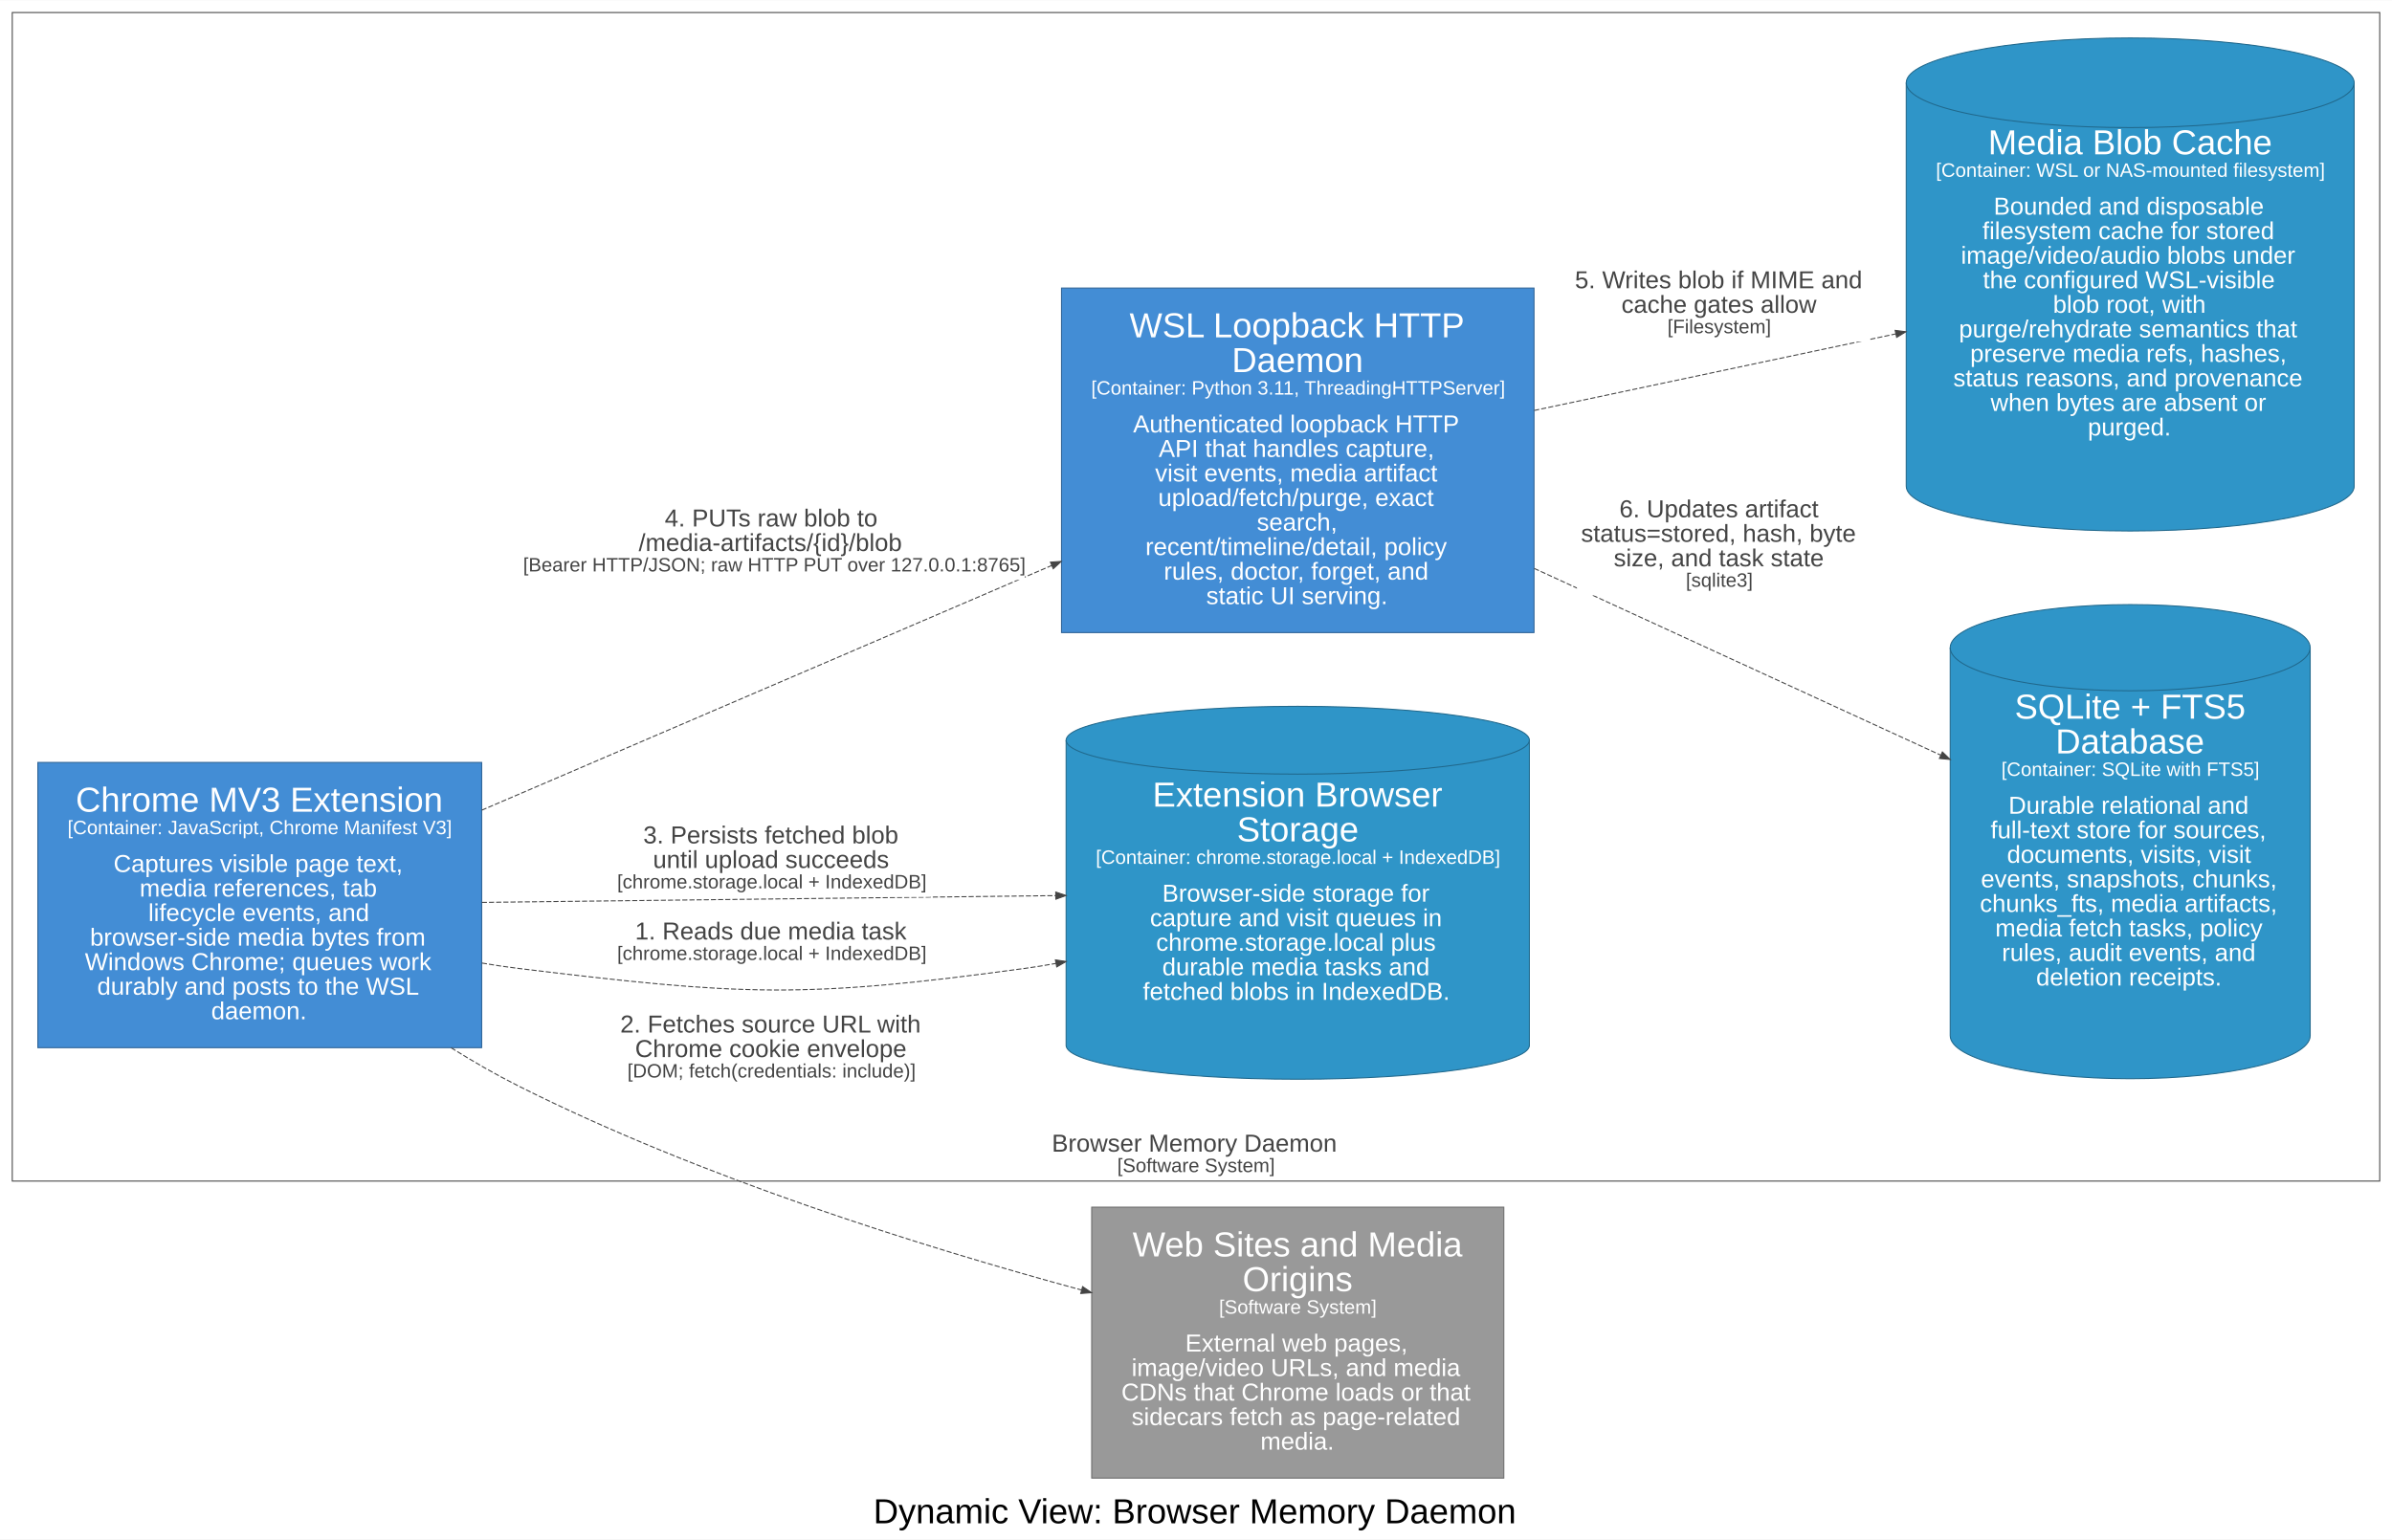
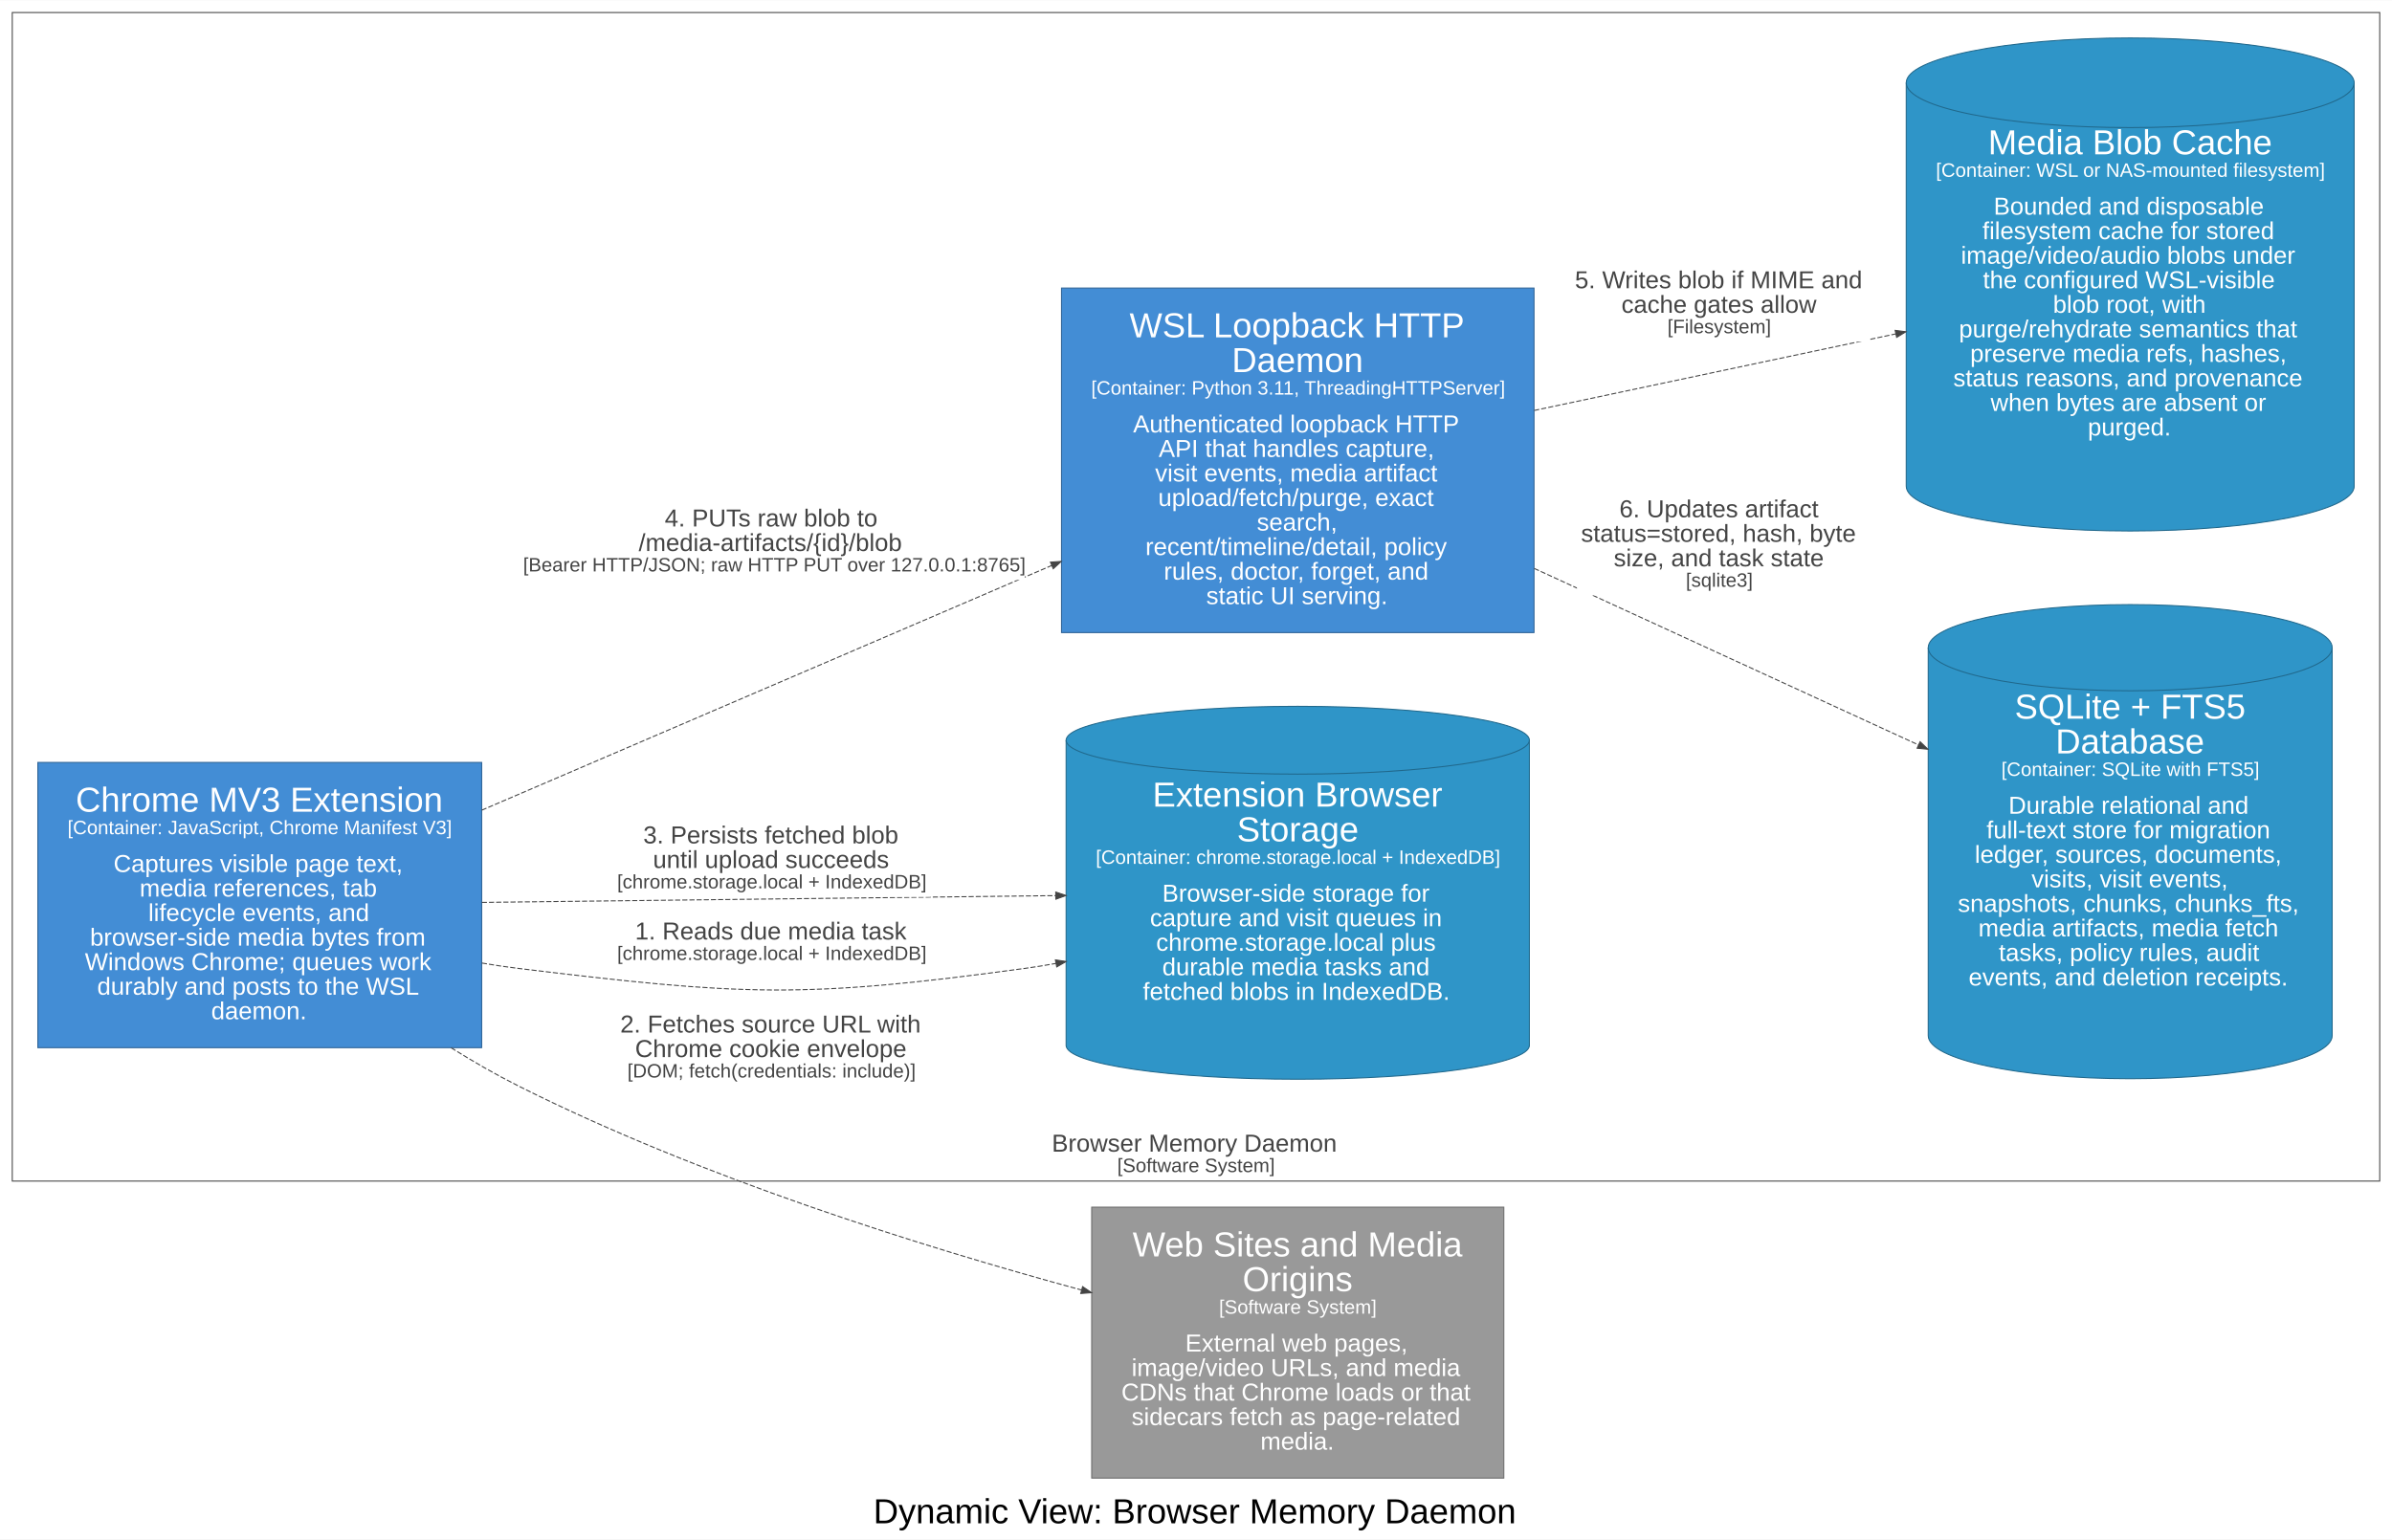
<svg xmlns="http://www.w3.org/2000/svg" width="2339pt" height="1506pt" viewBox="0.00 0.00 2339.00 1505.50">
  <g id="graph0" class="graph" transform="scale(1 1) rotate(0) translate(4 1501.5)">
    <polygon fill="white" stroke="transparent" points="-4,4 -4,-1501.5 2335,-1501.5 2335,4 -4,4" />
    <text text-anchor="start" x="850" y="-11.8" font-family="Arial" font-size="34.00">Dynamic View: Browser Memory Daemon</text>
    <g id="clust1" class="cluster">
      <polygon fill="none" stroke="#444444" points="8,-346.5 8,-1489.5 2323,-1489.5 2323,-346.5 8,-346.5" />
      <text text-anchor="start" x="1024.5" y="-375.3" font-family="Arial" font-size="24.00" fill="#444444">Browser Memory Daemon</text>
      <text text-anchor="start" x="1088.5" y="-355.3" font-family="Arial" font-size="19.00" fill="#444444">[Software System]</text>
    </g>
    <g id="13" class="node">
      <path fill="#2f95c8" stroke="#20688c" d="M1491.5,-777.72C1491.5,-796.01 1389.98,-810.88 1265,-810.88 1140.02,-810.88 1038.5,-796.01 1038.5,-777.72 1038.5,-777.72 1038.5,-479.28 1038.5,-479.28 1038.5,-460.99 1140.02,-446.12 1265,-446.12 1389.98,-446.12 1491.5,-460.99 1491.5,-479.28 1491.5,-479.28 1491.5,-777.72 1491.5,-777.72" />
      <path fill="none" stroke="#20688c" d="M1491.5,-777.72C1491.5,-759.42 1389.98,-744.56 1265,-744.56 1140.02,-744.56 1038.5,-759.42 1038.5,-777.72" />
      <text text-anchor="start" x="1123" y="-712.8" font-family="Arial" font-size="34.00" fill="#ffffff">Extension Browser</text>
      <text text-anchor="start" x="1205.5" y="-678.8" font-family="Arial" font-size="34.00" fill="#ffffff">Storage</text>
      <text text-anchor="start" x="1067.5" y="-656.8" font-family="Arial" font-size="19.00" fill="#ffffff">[Container: chrome.storage.local + IndexedDB]</text>
      <text text-anchor="start" x="1132.5" y="-619.8" font-family="Arial" font-size="24.00" fill="#ffffff">Browser-side storage for</text>
      <text text-anchor="start" x="1120.5" y="-595.8" font-family="Arial" font-size="24.00" fill="#ffffff">capture and visit queues in</text>
      <text text-anchor="start" x="1126.5" y="-571.8" font-family="Arial" font-size="24.00" fill="#ffffff">chrome.storage.local plus</text>
      <text text-anchor="start" x="1132.5" y="-547.8" font-family="Arial" font-size="24.00" fill="#ffffff">durable media tasks and</text>
      <text text-anchor="start" x="1113.5" y="-523.8" font-family="Arial" font-size="24.00" fill="#ffffff">fetched blobs in IndexedDB.</text>
    </g>
    <g id="14" class="node">
      <polygon fill="#438dd5" stroke="#2e6295" points="1496,-1220 1034,-1220 1034,-883 1496,-883 1496,-1220" />
      <text text-anchor="start" x="1100.5" y="-1171.8" font-family="Arial" font-size="34.00" fill="#ffffff">WSL Loopback HTTP</text>
      <text text-anchor="start" x="1200.5" y="-1137.8" font-family="Arial" font-size="34.00" fill="#ffffff">Daemon</text>
      <text text-anchor="start" x="1063" y="-1115.8" font-family="Arial" font-size="19.00" fill="#ffffff">[Container: Python 3.11, ThreadingHTTPServer]</text>
      <text text-anchor="start" x="1104" y="-1078.8" font-family="Arial" font-size="24.00" fill="#ffffff">Authenticated loopback HTTP</text>
      <text text-anchor="start" x="1129" y="-1054.8" font-family="Arial" font-size="24.00" fill="#ffffff">API that handles capture,</text>
      <text text-anchor="start" x="1125.5" y="-1030.8" font-family="Arial" font-size="24.00" fill="#ffffff">visit events, media artifact</text>
      <text text-anchor="start" x="1128.5" y="-1006.8" font-family="Arial" font-size="24.00" fill="#ffffff">upload/fetch/purge, exact</text>
      <text text-anchor="start" x="1225" y="-982.8" font-family="Arial" font-size="24.00" fill="#ffffff">search,</text>
      <text text-anchor="start" x="1116" y="-958.8" font-family="Arial" font-size="24.00" fill="#ffffff">recent/timeline/detail, policy</text>
      <text text-anchor="start" x="1134" y="-934.8" font-family="Arial" font-size="24.00" fill="#ffffff">rules, doctor, forget, and</text>
      <text text-anchor="start" x="1175.5" y="-910.8" font-family="Arial" font-size="24.00" fill="#ffffff">static UI serving.</text>
    </g>
-     <g id="27" class="node">
-       <path fill="#2f95c8" stroke="#20688c" d="M2255,-868.22C2255,-891.48 2176.11,-910.38 2079,-910.38 1981.89,-910.38 1903,-891.48 1903,-868.22 1903,-868.22 1903,-488.78 1903,-488.78 1903,-465.52 1981.89,-446.62 2079,-446.62 2176.11,-446.62 2255,-465.52 2255,-488.78 2255,-488.78 2255,-868.22 2255,-868.22" />
-       <path fill="none" stroke="#20688c" d="M2255,-868.22C2255,-844.95 2176.11,-826.06 2079,-826.06 1981.89,-826.06 1903,-844.95 1903,-868.22" />
+     <g id="28" class="node">
+       <path fill="#2f95c8" stroke="#20688c" d="M2276.5,-868.22C2276.5,-891.48 2187.98,-910.38 2079,-910.38 1970.02,-910.38 1881.5,-891.48 1881.5,-868.22 1881.5,-868.22 1881.5,-488.78 1881.5,-488.78 1881.5,-465.52 1970.02,-446.62 2079,-446.62 2187.98,-446.62 2276.5,-465.52 2276.5,-488.78 2276.5,-488.78 2276.5,-868.22 2276.5,-868.22" />
+       <path fill="none" stroke="#20688c" d="M2276.5,-868.22C2276.5,-844.95 2187.98,-826.06 2079,-826.06 1970.02,-826.06 1881.5,-844.95 1881.5,-868.22" />
      <text text-anchor="start" x="1966" y="-798.8" font-family="Arial" font-size="34.00" fill="#ffffff">SQLite + FTS5</text>
      <text text-anchor="start" x="2006" y="-764.8" font-family="Arial" font-size="34.00" fill="#ffffff">Database</text>
      <text text-anchor="start" x="1953" y="-742.8" font-family="Arial" font-size="19.00" fill="#ffffff">[Container: SQLite with FTS5]</text>
      <text text-anchor="start" x="1960" y="-705.8" font-family="Arial" font-size="24.00" fill="#ffffff">Durable relational and</text>
-       <text text-anchor="start" x="1942.5" y="-681.8" font-family="Arial" font-size="24.00" fill="#ffffff">full-text store for sources,</text>
-       <text text-anchor="start" x="1958.5" y="-657.8" font-family="Arial" font-size="24.00" fill="#ffffff">documents, visits, visit</text>
-       <text text-anchor="start" x="1933" y="-633.8" font-family="Arial" font-size="24.00" fill="#ffffff">events, snapshots, chunks,</text>
-       <text text-anchor="start" x="1932" y="-609.8" font-family="Arial" font-size="24.00" fill="#ffffff">chunks_fts, media artifacts,</text>
-       <text text-anchor="start" x="1947" y="-585.8" font-family="Arial" font-size="24.00" fill="#ffffff">media fetch tasks, policy</text>
-       <text text-anchor="start" x="1953.5" y="-561.8" font-family="Arial" font-size="24.00" fill="#ffffff">rules, audit events, and</text>
-       <text text-anchor="start" x="1987" y="-537.8" font-family="Arial" font-size="24.00" fill="#ffffff">deletion receipts.</text>
+       <text text-anchor="start" x="1938.5" y="-681.8" font-family="Arial" font-size="24.00" fill="#ffffff">full-text store for migration</text>
+       <text text-anchor="start" x="1927" y="-657.8" font-family="Arial" font-size="24.00" fill="#ffffff">ledger, sources, documents,</text>
+       <text text-anchor="start" x="1982.5" y="-633.8" font-family="Arial" font-size="24.00" fill="#ffffff">visits, visit events,</text>
+       <text text-anchor="start" x="1910.5" y="-609.8" font-family="Arial" font-size="24.00" fill="#ffffff">snapshots, chunks, chunks_fts,</text>
+       <text text-anchor="start" x="1930.5" y="-585.8" font-family="Arial" font-size="24.00" fill="#ffffff">media artifacts, media fetch</text>
+       <text text-anchor="start" x="1950.5" y="-561.8" font-family="Arial" font-size="24.00" fill="#ffffff">tasks, policy rules, audit</text>
+       <text text-anchor="start" x="1921" y="-537.8" font-family="Arial" font-size="24.00" fill="#ffffff">events, and deletion receipts.</text>
    </g>
-     <g id="43" class="edge">
-       <path fill="none" stroke="#444444" stroke-dasharray="5,2" d="M1496.24,-945.74C1622.15,-887.9 1775.99,-817.23 1893.84,-763.09" />
-       <polygon fill="#444444" stroke="#444444" points="1895.36,-766.25 1902.98,-758.9 1892.43,-759.89 1895.36,-766.25" />
+     <g id="44" class="edge">
+       <path fill="none" stroke="#444444" stroke-dasharray="5,2" d="M1496.24,-945.74C1614.49,-891.42 1757.38,-825.78 1871.95,-773.15" />
+       <polygon fill="#444444" stroke="#444444" points="1873.57,-776.26 1881.2,-768.9 1870.65,-769.9 1873.57,-776.26" />
      <polygon fill="white" stroke="transparent" points="1538,-919.5 1538,-1018.5 1818,-1018.5 1818,-919.5 1538,-919.5" />
      <text text-anchor="start" x="1579.5" y="-995.8" font-family="Arial" font-size="24.00" fill="#444444">6. Updates artifact</text>
      <text text-anchor="start" x="1542" y="-971.8" font-family="Arial" font-size="24.00" fill="#444444">status=stored, hash, byte</text>
      <text text-anchor="start" x="1574" y="-947.8" font-family="Arial" font-size="24.00" fill="#444444">size, and task state</text>
      <text text-anchor="start" x="1644.5" y="-927.8" font-family="Arial" font-size="19.00" fill="#444444">[sqlite3]</text>
    </g>
-     <g id="29" class="node">
+     <g id="30" class="node">
      <path fill="#2f95c8" stroke="#20688c" d="M2298,-1420.78C2298,-1444.97 2199.84,-1464.63 2079,-1464.63 1958.16,-1464.63 1860,-1444.97 1860,-1420.78 1860,-1420.78 1860,-1026.22 1860,-1026.22 1860,-1002.03 1958.16,-982.37 2079,-982.37 2199.84,-982.37 2298,-1002.03 2298,-1026.22 2298,-1026.22 2298,-1420.78 2298,-1420.78" />
      <path fill="none" stroke="#20688c" d="M2298,-1420.78C2298,-1396.59 2199.84,-1376.94 2079,-1376.94 1958.16,-1376.94 1860,-1396.59 1860,-1420.78" />
      <text text-anchor="start" x="1940" y="-1350.8" font-family="Arial" font-size="34.00" fill="#ffffff">Media Blob Cache</text>
      <text text-anchor="start" x="1889" y="-1328.8" font-family="Arial" font-size="19.00" fill="#ffffff">[Container: WSL or NAS-mounted filesystem]</text>
      <text text-anchor="start" x="1945.5" y="-1291.8" font-family="Arial" font-size="24.00" fill="#ffffff">Bounded and disposable</text>
      <text text-anchor="start" x="1934.5" y="-1267.8" font-family="Arial" font-size="24.00" fill="#ffffff">filesystem cache for stored</text>
      <text text-anchor="start" x="1913.5" y="-1243.8" font-family="Arial" font-size="24.00" fill="#ffffff">image/video/audio blobs under</text>
      <text text-anchor="start" x="1935" y="-1219.8" font-family="Arial" font-size="24.00" fill="#ffffff">the configured WSL-visible</text>
      <text text-anchor="start" x="2003.5" y="-1195.8" font-family="Arial" font-size="24.00" fill="#ffffff">blob root, with</text>
      <text text-anchor="start" x="1911.5" y="-1171.8" font-family="Arial" font-size="24.00" fill="#ffffff">purge/rehydrate semantics that</text>
      <text text-anchor="start" x="1922.5" y="-1147.8" font-family="Arial" font-size="24.00" fill="#ffffff">preserve media refs, hashes,</text>
      <text text-anchor="start" x="1906" y="-1123.8" font-family="Arial" font-size="24.00" fill="#ffffff">status reasons, and provenance</text>
      <text text-anchor="start" x="1942.5" y="-1099.8" font-family="Arial" font-size="24.00" fill="#ffffff">when bytes are absent or</text>
      <text text-anchor="start" x="2037.5" y="-1075.8" font-family="Arial" font-size="24.00" fill="#ffffff">purged.</text>
    </g>
-     <g id="45" class="edge">
+     <g id="46" class="edge">
      <path fill="none" stroke="#444444" stroke-dasharray="5,2" d="M1496.24,-1100.27C1606.96,-1123.72 1739.29,-1151.75 1849.75,-1175.15" />
      <polygon fill="#444444" stroke="#444444" points="1849.18,-1178.61 1859.69,-1177.26 1850.63,-1171.76 1849.18,-1178.61" />
      <polygon fill="white" stroke="transparent" points="1532,-1167.5 1532,-1242.5 1824,-1242.5 1824,-1167.5 1532,-1167.5" />
      <text text-anchor="start" x="1536" y="-1219.8" font-family="Arial" font-size="24.00" fill="#444444">5. Writes blob if MIME and</text>
      <text text-anchor="start" x="1581.5" y="-1195.8" font-family="Arial" font-size="24.00" fill="#444444">cache gates allow</text>
      <text text-anchor="start" x="1626.5" y="-1175.8" font-family="Arial" font-size="19.00" fill="#444444">[Filesystem]</text>
    </g>
    <g id="5" class="node">
      <polygon fill="#438dd5" stroke="#2e6295" points="467,-756 33,-756 33,-477 467,-477 467,-756" />
      <text text-anchor="start" x="70" y="-707.8" font-family="Arial" font-size="34.00" fill="#ffffff">Chrome MV3 Extension</text>
      <text text-anchor="start" x="62" y="-685.8" font-family="Arial" font-size="19.00" fill="#ffffff">[Container: JavaScript, Chrome Manifest V3]</text>
      <text text-anchor="start" x="107" y="-648.8" font-family="Arial" font-size="24.00" fill="#ffffff">Captures visible page text,</text>
      <text text-anchor="start" x="132.5" y="-624.8" font-family="Arial" font-size="24.00" fill="#ffffff">media references, tab</text>
      <text text-anchor="start" x="141" y="-600.8" font-family="Arial" font-size="24.00" fill="#ffffff">lifecycle events, and</text>
      <text text-anchor="start" x="84" y="-576.8" font-family="Arial" font-size="24.00" fill="#ffffff">browser-side media bytes from</text>
      <text text-anchor="start" x="79" y="-552.8" font-family="Arial" font-size="24.00" fill="#ffffff">Windows Chrome; queues work</text>
      <text text-anchor="start" x="91" y="-528.8" font-family="Arial" font-size="24.00" fill="#ffffff">durably and posts to the WSL</text>
      <text text-anchor="start" x="202.5" y="-504.8" font-family="Arial" font-size="24.00" fill="#ffffff">daemon.</text>
    </g>
-     <g id="37" class="edge">
+     <g id="38" class="edge">
      <path fill="none" stroke="#444444" stroke-dasharray="5,2" d="M467.22,-559.76C479.28,-557.71 491.26,-555.92 503,-554.5 721.4,-528.03 780.02,-524.74 998,-554.5 1008.08,-555.88 1018.31,-557.53 1028.61,-559.41" />
      <polygon fill="#444444" stroke="#444444" points="1028.02,-562.86 1038.5,-561.28 1029.32,-555.98 1028.02,-562.86" />
      <polygon fill="white" stroke="transparent" points="595,-554.5 595,-605.5 906,-605.5 906,-554.5 595,-554.5" />
      <text text-anchor="start" x="617" y="-582.8" font-family="Arial" font-size="24.00" fill="#444444">1. Reads due media task</text>
      <text text-anchor="start" x="599.5" y="-562.8" font-family="Arial" font-size="19.00" fill="#444444">[chrome.storage.local + IndexedDB]</text>
    </g>
-     <g id="37" class="edge">
+     <g id="38" class="edge">
      <path fill="none" stroke="#444444" stroke-dasharray="5,2" d="M467.17,-619.07C479.29,-619.22 491.3,-619.36 503,-619.5 678.97,-621.59 877.82,-623.94 1028.12,-625.72" />
      <polygon fill="#444444" stroke="#444444" points="1028.36,-629.22 1038.4,-625.84 1028.44,-622.22 1028.36,-629.22" />
      <polygon fill="white" stroke="transparent" points="595,-624.5 595,-699.5 906,-699.5 906,-624.5 595,-624.5" />
      <text text-anchor="start" x="625" y="-676.8" font-family="Arial" font-size="24.00" fill="#444444">3. Persists fetched blob</text>
      <text text-anchor="start" x="634.5" y="-652.8" font-family="Arial" font-size="24.00" fill="#444444">until upload succeeds</text>
      <text text-anchor="start" x="599.5" y="-632.8" font-family="Arial" font-size="19.00" fill="#444444">[chrome.storage.local + IndexedDB]</text>
    </g>
-     <g id="38" class="edge">
+     <g id="39" class="edge">
      <path fill="none" stroke="#444444" stroke-dasharray="5,2" d="M467.07,-709.28C630.68,-779.54 855.36,-876.02 1024.46,-948.64" />
      <polygon fill="#444444" stroke="#444444" points="1023.16,-951.89 1033.73,-952.62 1025.92,-945.46 1023.16,-951.89" />
      <polygon fill="white" stroke="transparent" points="503,-934.5 503,-1009.5 998,-1009.5 998,-934.5 503,-934.5" />
      <text text-anchor="start" x="646" y="-986.8" font-family="Arial" font-size="24.00" fill="#444444">4. PUTs raw blob to</text>
      <text text-anchor="start" x="620.5" y="-962.8" font-family="Arial" font-size="24.00" fill="#444444">/media-artifacts/{id}/blob</text>
      <text text-anchor="start" x="507.5" y="-942.8" font-family="Arial" font-size="19.00" fill="#444444">[Bearer HTTP/JSON; raw HTTP PUT over 127.0.0.1:8765]</text>
    </g>
    <g id="3" class="node">
      <polygon fill="#999999" stroke="#6b6b6b" points="1466.5,-321 1063.5,-321 1063.5,-56 1466.5,-56 1466.5,-321" />
      <text text-anchor="start" x="1103.5" y="-272.8" font-family="Arial" font-size="34.00" fill="#ffffff">Web Sites and Media</text>
      <text text-anchor="start" x="1211" y="-238.8" font-family="Arial" font-size="34.00" fill="#ffffff">Origins</text>
      <text text-anchor="start" x="1188" y="-216.8" font-family="Arial" font-size="19.00" fill="#ffffff">[Software System]</text>
      <text text-anchor="start" x="1155" y="-179.8" font-family="Arial" font-size="24.00" fill="#ffffff">External web pages,</text>
      <text text-anchor="start" x="1102.5" y="-155.8" font-family="Arial" font-size="24.00" fill="#ffffff">image/video URLs, and media</text>
      <text text-anchor="start" x="1092.5" y="-131.8" font-family="Arial" font-size="24.00" fill="#ffffff">CDNs that Chrome loads or that</text>
      <text text-anchor="start" x="1102.5" y="-107.8" font-family="Arial" font-size="24.00" fill="#ffffff">sidecars fetch as page-related</text>
      <text text-anchor="start" x="1228.5" y="-83.8" font-family="Arial" font-size="24.00" fill="#ffffff">media.</text>
    </g>
-     <g id="36" class="edge">
+     <g id="37" class="edge">
      <path fill="none" stroke="#444444" stroke-dasharray="5,2" d="M437.15,-476.87C458.81,-463.32 481.02,-450.54 503,-439.5 680.63,-350.28 897.04,-282.46 1053.61,-239.95" />
      <polygon fill="#444444" stroke="#444444" points="1054.62,-243.3 1063.36,-237.32 1052.8,-236.55 1054.62,-243.3" />
      <polygon fill="white" stroke="transparent" points="598,-439.5 598,-514.5 903,-514.5 903,-439.5 598,-439.5" />
      <text text-anchor="start" x="602.5" y="-491.8" font-family="Arial" font-size="24.00" fill="#444444">2. Fetches source URL with</text>
      <text text-anchor="start" x="617" y="-467.8" font-family="Arial" font-size="24.00" fill="#444444">Chrome cookie envelope</text>
      <text text-anchor="start" x="609.5" y="-447.8" font-family="Arial" font-size="19.00" fill="#444444">[DOM; fetch(credentials: include)]</text>
    </g>
  </g>
</svg>
